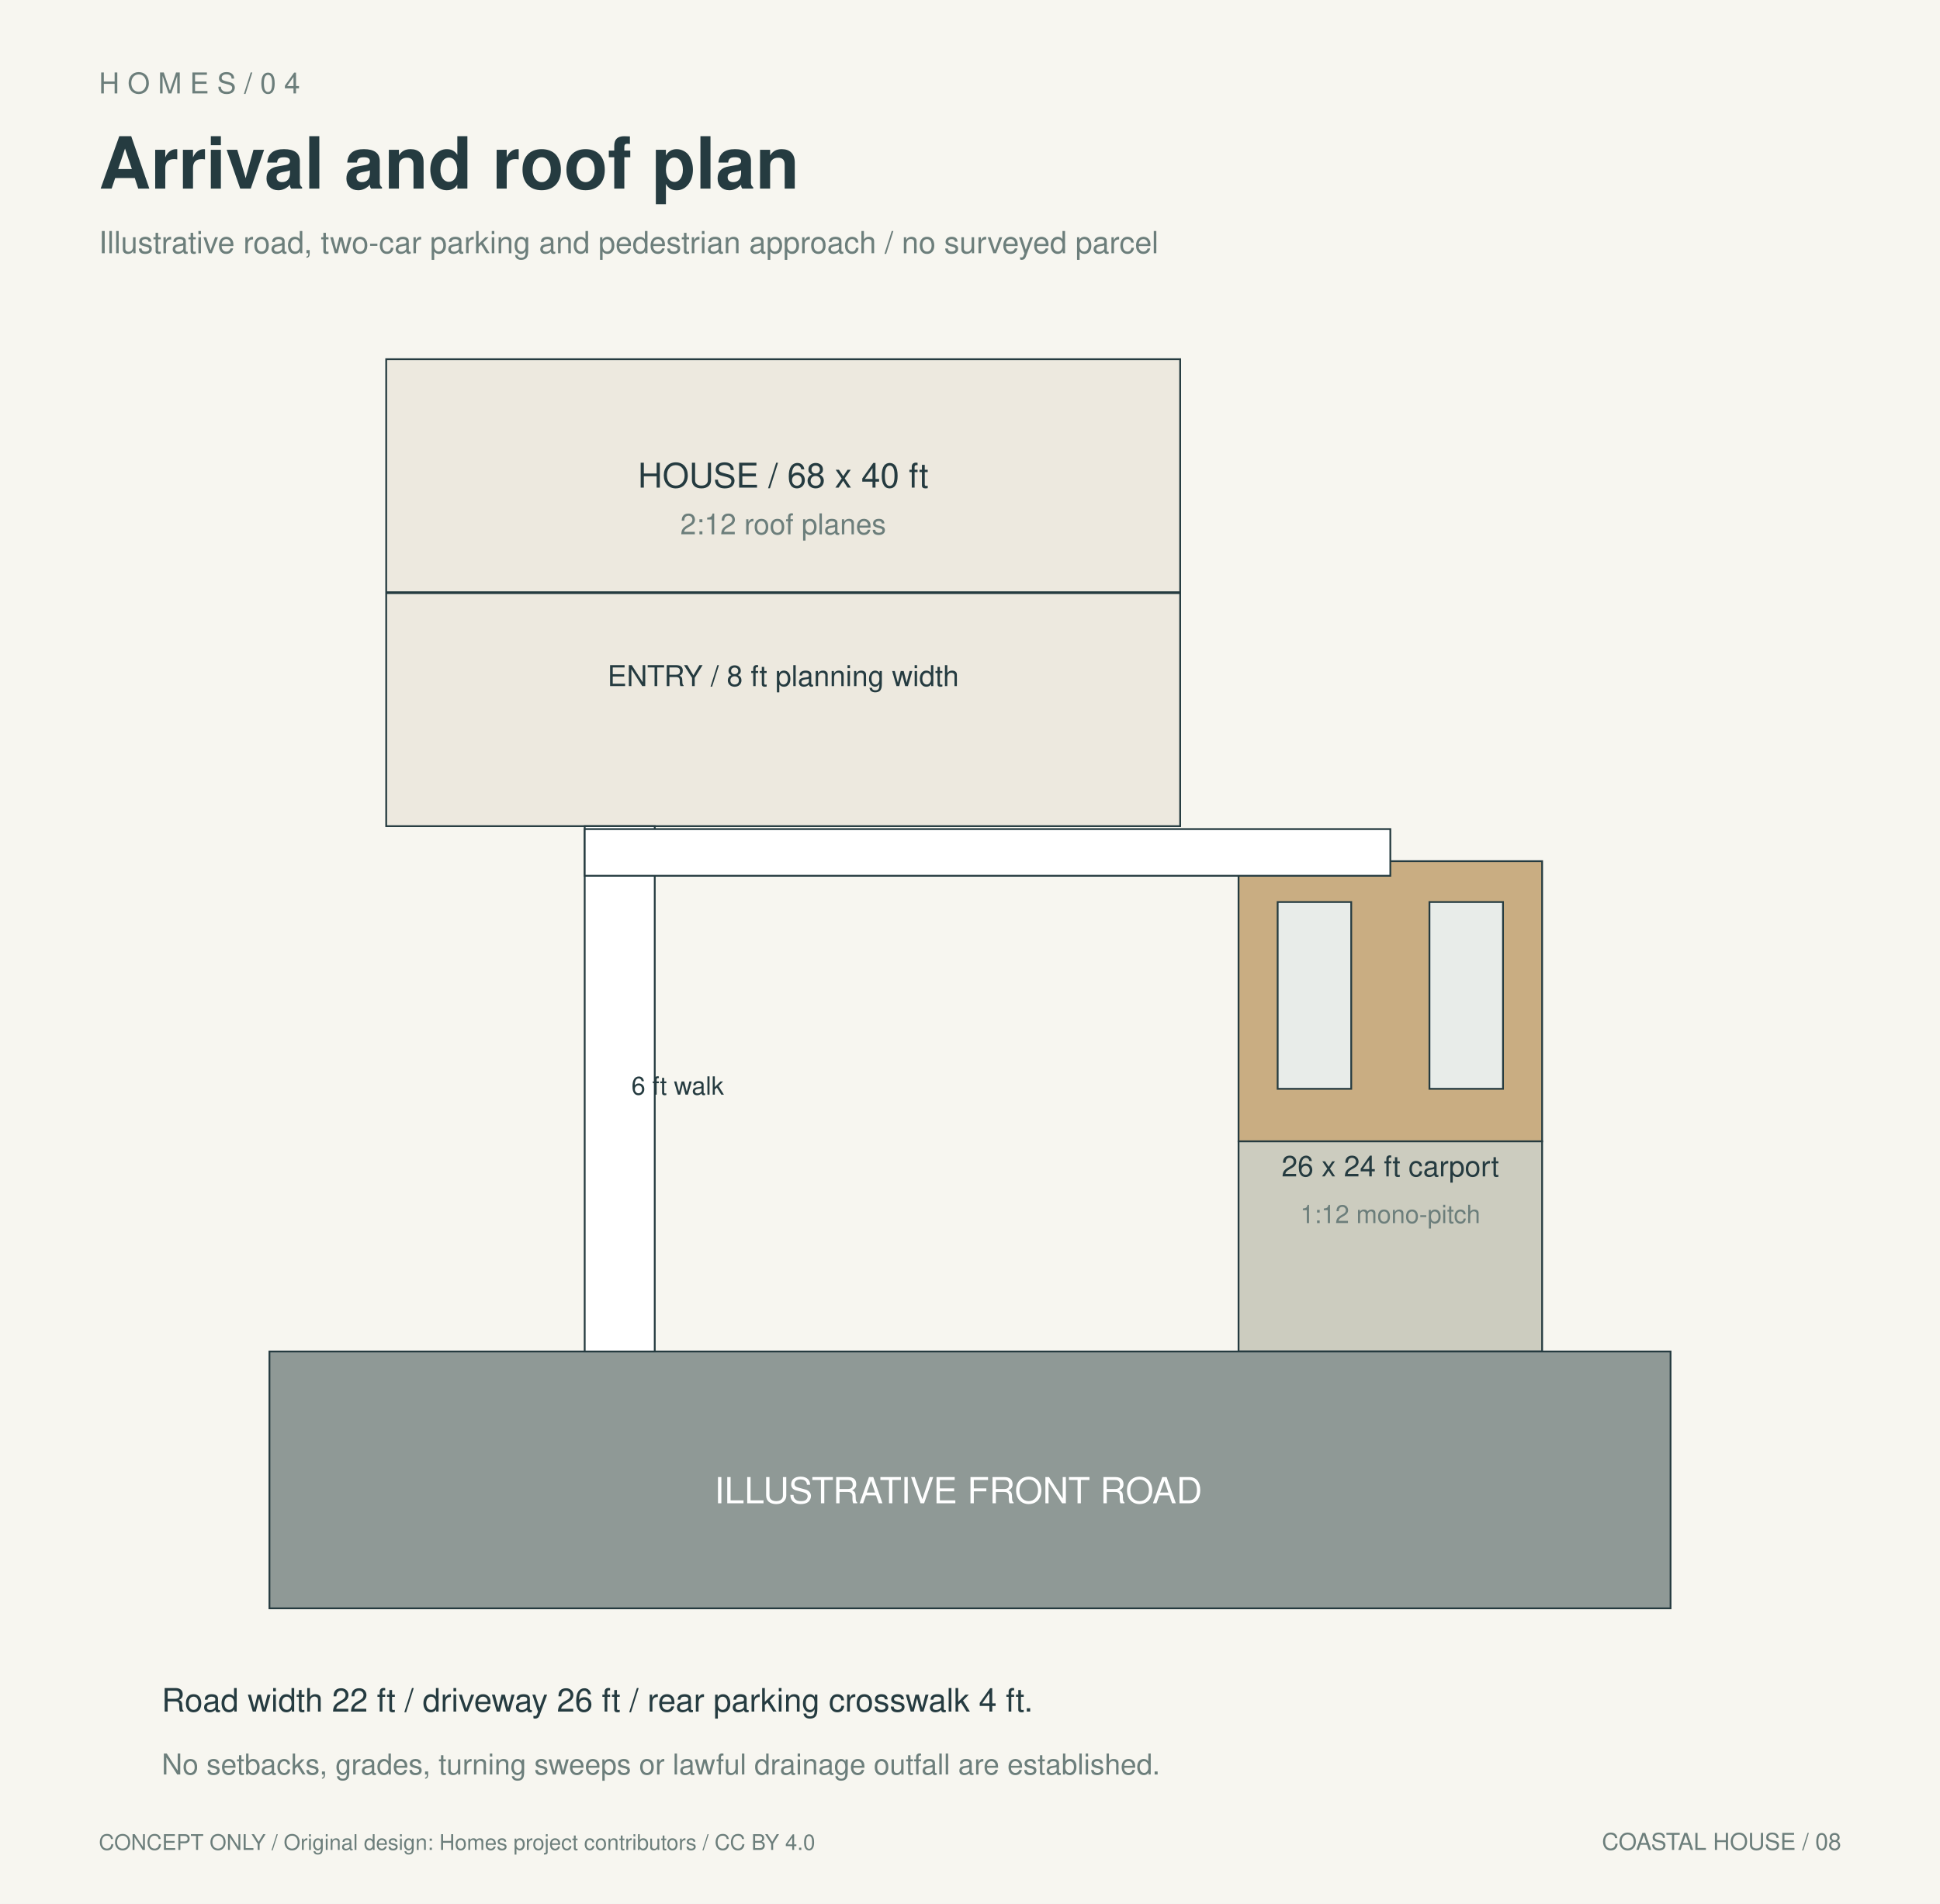
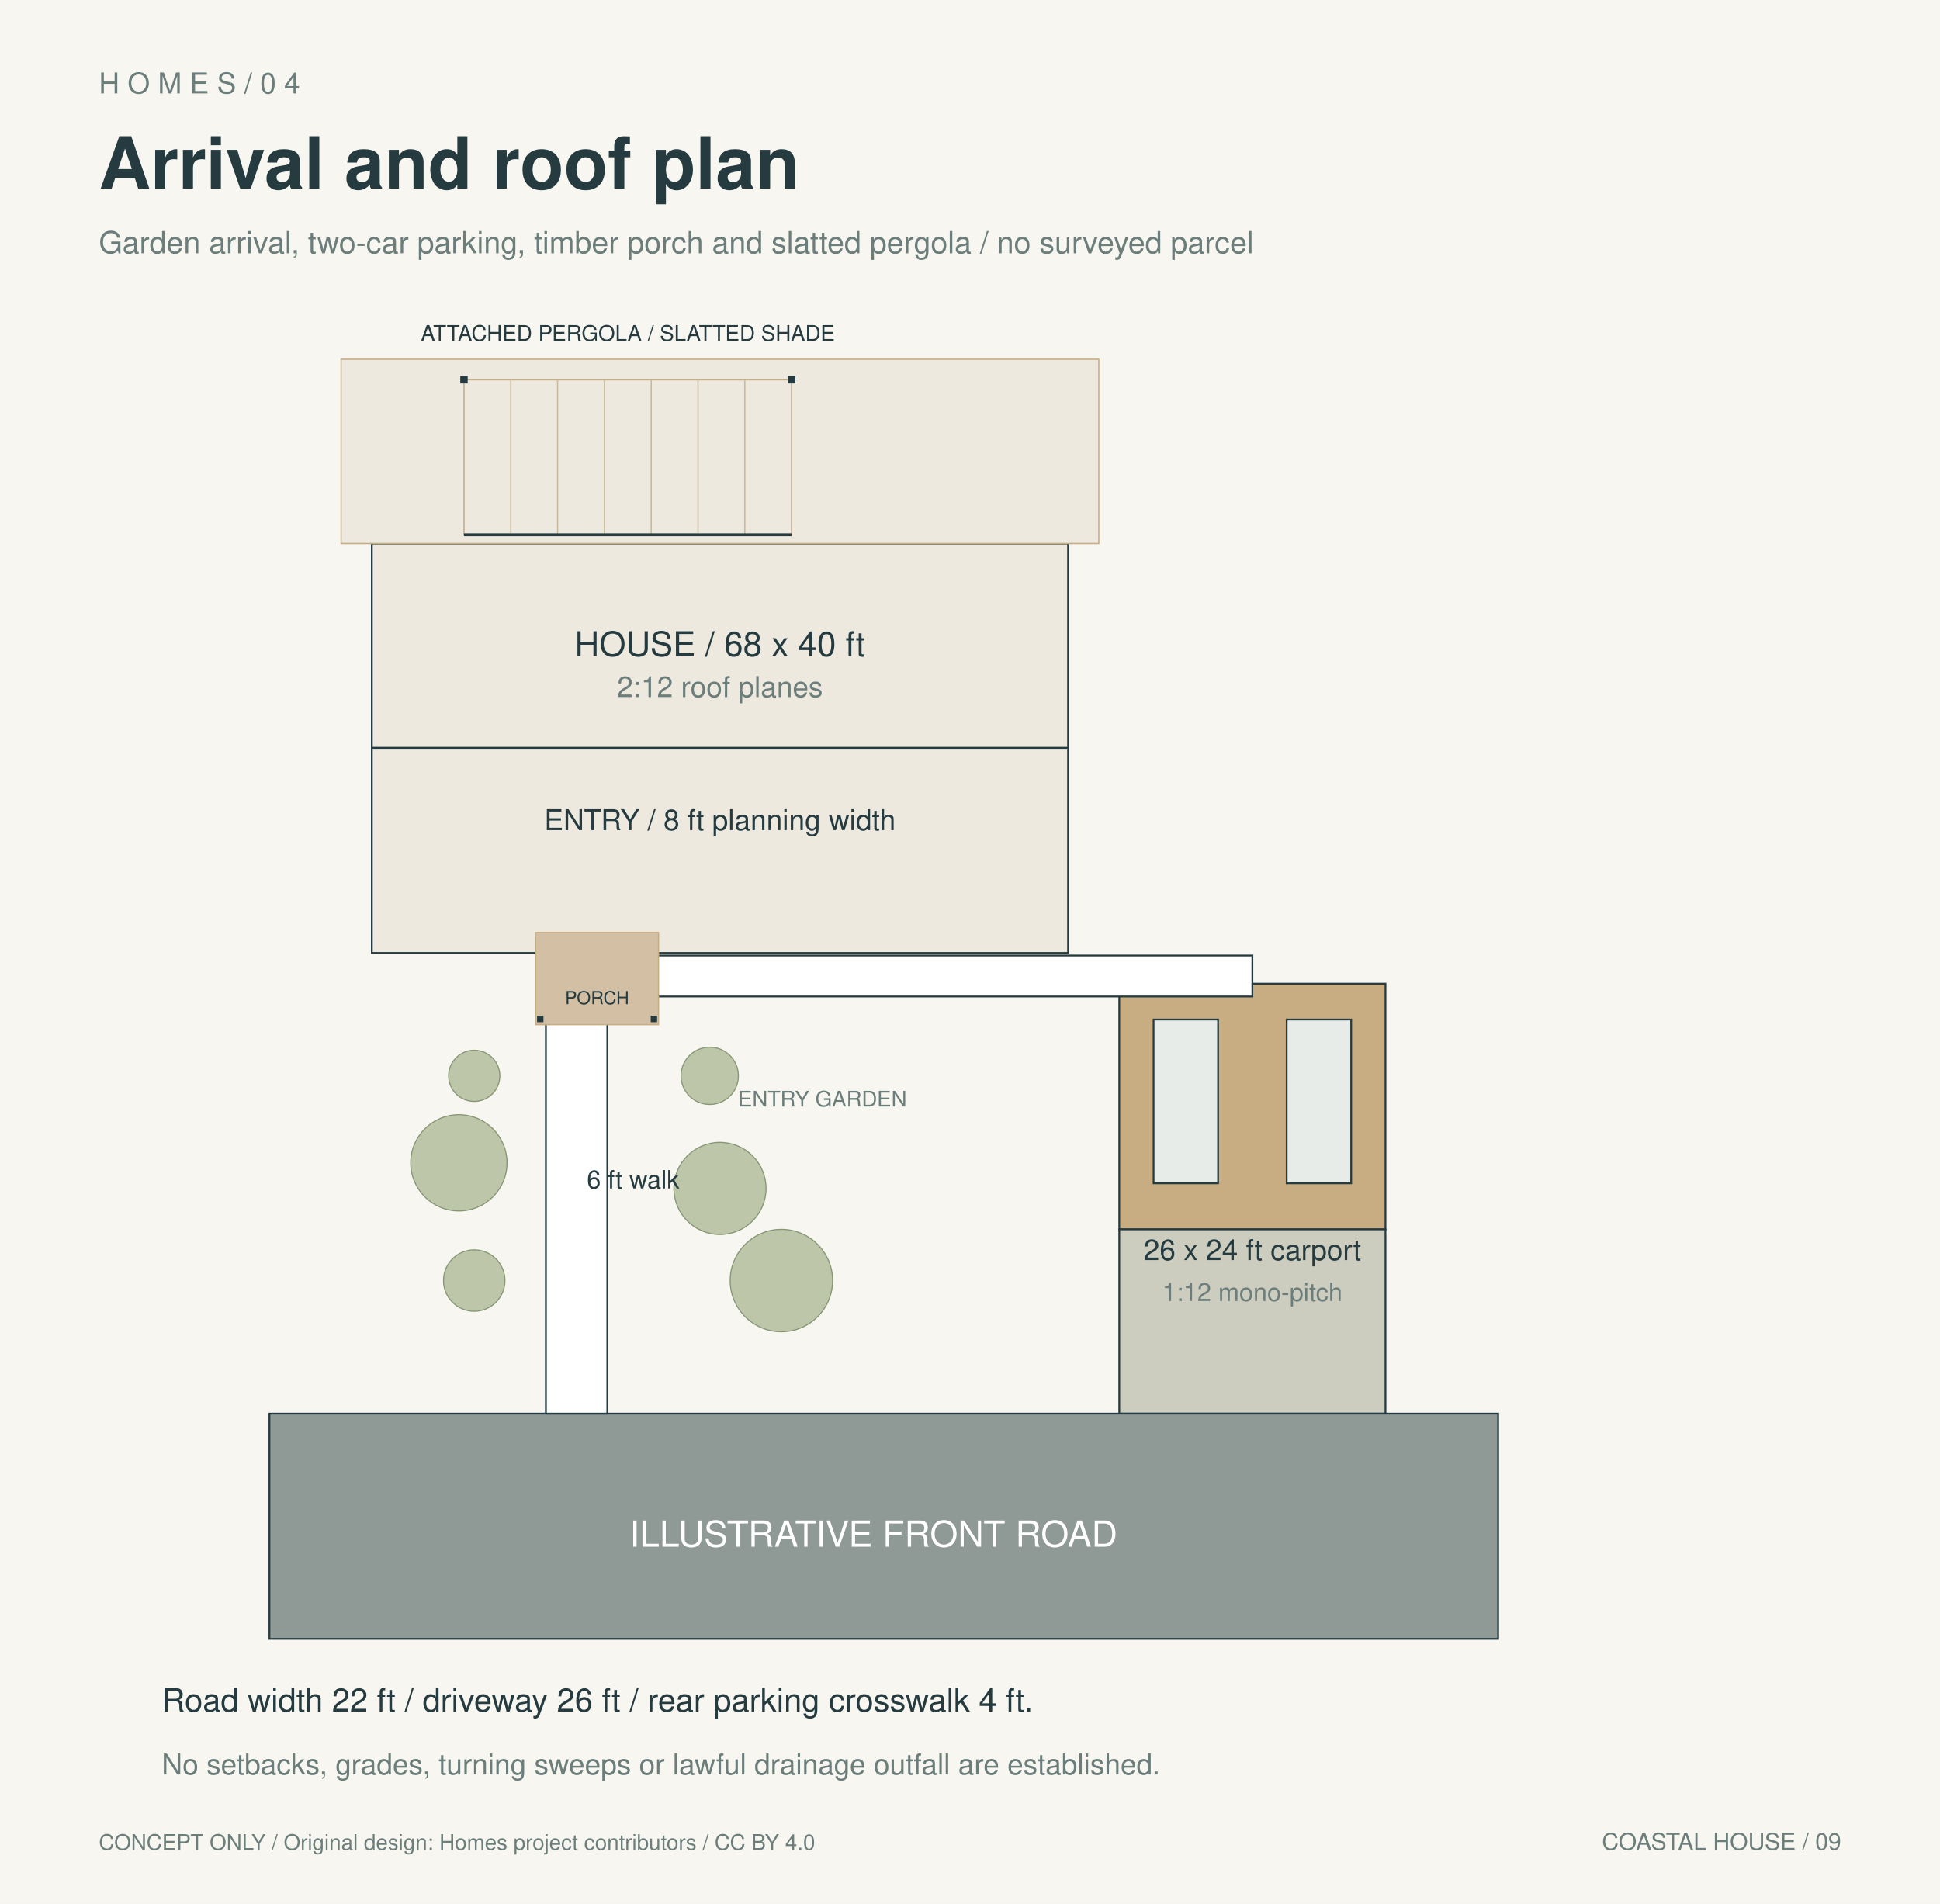
<svg xmlns="http://www.w3.org/2000/svg" width="1080" height="1060" viewBox="0 0 1080 1060">
  <rect x="0" y="0" width="1080" height="1060" fill="#f7f6f0" stroke="none" stroke-width="1" />
  <text x="55" y="52" font-family="Helvetica,Arial,sans-serif" font-size="16" fill="#6c7e7b" text-anchor="start" font-weight="400">H O M E S   /   0 4</text>
  <text x="55" y="105" font-family="Helvetica,Arial,sans-serif" font-size="40" fill="#253b40" text-anchor="start" font-weight="700">Arrival and roof plan</text>
-   <text x="55" y="141" font-family="Helvetica,Arial,sans-serif" font-size="17" fill="#6c7e7b" text-anchor="start" font-weight="400">Illustrative road, two-car parking and pedestrian approach / no surveyed parcel</text>
-   <text x="1025" y="1030" font-family="Helvetica,Arial,sans-serif" font-size="13" fill="#6c7e7b" text-anchor="end" font-weight="400">COASTAL HOUSE   /   08</text>
+   <text x="55" y="141" font-family="Helvetica,Arial,sans-serif" font-size="17" fill="#6c7e7b" text-anchor="start" font-weight="400">Garden arrival, two-car parking, timber porch and slatted pergola / no surveyed parcel</text>
+   <text x="1025" y="1030" font-family="Helvetica,Arial,sans-serif" font-size="13" fill="#6c7e7b" text-anchor="end" font-weight="400">COASTAL HOUSE   /   09</text>
  <text x="55" y="1030" font-family="Helvetica,Arial,sans-serif" font-size="12" fill="#6c7e7b" text-anchor="start" font-weight="400">CONCEPT ONLY  /  Original design: Homes project contributors  /  CC BY 4.0</text>
-   <rect x="215.0" y="200.0" width="442.0" height="260.0" fill="#ede9df" stroke="#253b40" stroke-width="1" />
-   <rect x="689.5" y="479.5" width="169.0" height="156.0" fill="#c9ad82" stroke="#253b40" stroke-width="1" />
-   <rect x="689.5" y="635.5" width="169.0" height="117.0" fill="#ccccbf" stroke="#253b40" stroke-width="1" />
-   <rect x="150.0" y="752.5" width="780.0" height="143.0" fill="#8f9996" stroke="#253b40" stroke-width="1" />
-   <rect x="325.5" y="460.0" width="39.0" height="292.5" fill="#ffffff" stroke="#253b40" stroke-width="1" />
-   <rect x="325.5" y="461.625" width="448.5" height="26.0" fill="#ffffff" stroke="#253b40" stroke-width="1" />
-   <line x1="215.0" y1="330.0" x2="657.0" y2="330.0" stroke="#253b40" stroke-width="1.5" />
-   <text x="436.0" y="271.5" font-family="Helvetica,Arial,sans-serif" font-size="19" fill="#253b40" text-anchor="middle" font-weight="400">HOUSE / 68 x 40 ft</text>
-   <text x="436.0" y="297.5" font-family="Helvetica,Arial,sans-serif" font-size="16" fill="#6c7e7b" text-anchor="middle" font-weight="400">2:12 roof planes</text>
-   <text x="436.0" y="382.0" font-family="Helvetica,Arial,sans-serif" font-size="16" fill="#253b40" text-anchor="middle" font-weight="400">ENTRY / 8 ft planning width</text>
-   <rect x="711.275" y="502.25" width="40.95" height="104.0" fill="#e8ece9" stroke="#253b40" stroke-width="1" />
-   <rect x="795.775" y="502.25" width="40.95" height="104.0" fill="#e8ece9" stroke="#253b40" stroke-width="1" />
-   <text x="774.0" y="655.0" font-family="Helvetica,Arial,sans-serif" font-size="16" fill="#253b40" text-anchor="middle" font-weight="400">26 x 24 ft carport</text>
-   <text x="774.0" y="681.0" font-family="Helvetica,Arial,sans-serif" font-size="14" fill="#6c7e7b" text-anchor="middle" font-weight="400">1:12 mono-pitch</text>
-   <text x="351.5" y="609.5" font-family="Helvetica,Arial,sans-serif" font-size="14" fill="#253b40" text-anchor="start" font-weight="400">6 ft walk</text>
-   <text x="533.5" y="837.0" font-family="Helvetica,Arial,sans-serif" font-size="20" fill="#ffffff" text-anchor="middle" font-weight="400">ILLUSTRATIVE FRONT ROAD</text>
+   <rect x="207.0" y="302.6" width="387.6" height="228.0" fill="#ede9df" stroke="#253b40" stroke-width="1" />
+   <rect x="623.1" y="547.7" width="148.2" height="136.8" fill="#c9ad82" stroke="#253b40" stroke-width="1" />
+   <rect x="623.1" y="684.5" width="148.2" height="102.6" fill="#ccccbf" stroke="#253b40" stroke-width="1" />
+   <rect x="150.0" y="787.1" width="684.0" height="125.4" fill="#8f9996" stroke="#253b40" stroke-width="1" />
+   <rect x="303.9" y="530.6" width="34.2" height="256.5" fill="#ffffff" stroke="#253b40" stroke-width="1" />
+   <rect x="303.9" y="532.025" width="393.3" height="22.8" fill="#ffffff" stroke="#253b40" stroke-width="1" />
+   <rect x="189.9" y="200.0" width="421.8" height="102.6" fill="#ede9df" stroke="#c9ad82" stroke-width="0.7" />
+   <rect x="258.3" y="211.4" width="182.4" height="86.355" fill="none" stroke="#c9ad82" stroke-width="0.7" />
+   <line x1="258.3" y1="297.755" x2="258.3" y2="211.4" stroke="#c9b99f" stroke-width="0.7" />
+   <line x1="284.357" y1="297.755" x2="284.357" y2="211.4" stroke="#c9b99f" stroke-width="0.7" />
+   <line x1="310.414" y1="297.755" x2="310.414" y2="211.4" stroke="#c9b99f" stroke-width="0.7" />
+   <line x1="336.471" y1="297.755" x2="336.471" y2="211.4" stroke="#c9b99f" stroke-width="0.7" />
+   <line x1="362.529" y1="297.755" x2="362.529" y2="211.4" stroke="#c9b99f" stroke-width="0.7" />
+   <line x1="388.586" y1="297.755" x2="388.586" y2="211.4" stroke="#c9b99f" stroke-width="0.7" />
+   <line x1="414.643" y1="297.755" x2="414.643" y2="211.4" stroke="#c9b99f" stroke-width="0.7" />
+   <line x1="440.7" y1="297.755" x2="440.7" y2="211.4" stroke="#c9b99f" stroke-width="0.7" />
+   <line x1="258.3" y1="297.755" x2="440.7" y2="297.755" stroke="#253b40" stroke-width="1.6" />
+   <rect x="256.59" y="209.69" width="3.42" height="3.42" fill="#253b40" stroke="#253b40" stroke-width="0.7" />
+   <rect x="438.99" y="209.69" width="3.42" height="3.42" fill="#253b40" stroke="#253b40" stroke-width="0.7" />
+   <rect x="298.2" y="519.2" width="68.4" height="51.3" fill="#d2bfa4" stroke="#c9ad82" stroke-width="0.7" />
+   <rect x="299.34" y="565.94" width="2.85" height="2.85" fill="#253b40" stroke="#253b40" stroke-width="0.7" />
+   <rect x="362.61" y="565.94" width="2.85" height="2.85" fill="#253b40" stroke="#253b40" stroke-width="0.7" />
+   <circle cx="255.45" cy="647.45" r="26.79" fill="#bec6aa" stroke="#869675" stroke-width="0.6" />
+   <circle cx="400.8" cy="661.7" r="25.65" fill="#bec6aa" stroke="#869675" stroke-width="0.6" />
+   <circle cx="264.0" cy="713.0" r="17.1" fill="#bec6aa" stroke="#869675" stroke-width="0.6" />
+   <circle cx="435.0" cy="713.0" r="28.5" fill="#bec6aa" stroke="#869675" stroke-width="0.6" />
+   <circle cx="264.0" cy="599.0" r="14.25" fill="#bec6aa" stroke="#869675" stroke-width="0.6" />
+   <circle cx="395.1" cy="599.0" r="15.96" fill="#bec6aa" stroke="#869675" stroke-width="0.6" />
+   <text x="349.5" y="189.74" font-family="Helvetica,Arial,sans-serif" font-size="12" fill="#253b40" text-anchor="middle" font-weight="400">ATTACHED PERGOLA / SLATTED SHADE</text>
+   <text x="332.4" y="559.1" font-family="Helvetica,Arial,sans-serif" font-size="10" fill="#253b40" text-anchor="middle" font-weight="400">PORCH</text>
+   <text x="457.8" y="616.1" font-family="Helvetica,Arial,sans-serif" font-size="12" fill="#6c7e7b" text-anchor="middle" font-weight="400">ENTRY GARDEN</text>
+   <line x1="207.0" y1="416.6" x2="594.6" y2="416.6" stroke="#253b40" stroke-width="1.5" />
+   <text x="400.8" y="365.3" font-family="Helvetica,Arial,sans-serif" font-size="19" fill="#253b40" text-anchor="middle" font-weight="400">HOUSE / 68 x 40 ft</text>
+   <text x="400.8" y="388.1" font-family="Helvetica,Arial,sans-serif" font-size="16" fill="#6c7e7b" text-anchor="middle" font-weight="400">2:12 roof planes</text>
+   <text x="400.8" y="462.2" font-family="Helvetica,Arial,sans-serif" font-size="16" fill="#253b40" text-anchor="middle" font-weight="400">ENTRY / 8 ft planning width</text>
+   <rect x="642.195" y="567.65" width="35.91" height="91.2" fill="#e8ece9" stroke="#253b40" stroke-width="1" />
+   <rect x="716.295" y="567.65" width="35.91" height="91.2" fill="#e8ece9" stroke="#253b40" stroke-width="1" />
+   <text x="697.2" y="701.6" font-family="Helvetica,Arial,sans-serif" font-size="16" fill="#253b40" text-anchor="middle" font-weight="400">26 x 24 ft carport</text>
+   <text x="697.2" y="724.4" font-family="Helvetica,Arial,sans-serif" font-size="14" fill="#6c7e7b" text-anchor="middle" font-weight="400">1:12 mono-pitch</text>
+   <text x="326.7" y="661.7" font-family="Helvetica,Arial,sans-serif" font-size="14" fill="#253b40" text-anchor="start" font-weight="400">6 ft walk</text>
+   <text x="486.3" y="861.2" font-family="Helvetica,Arial,sans-serif" font-size="20" fill="#ffffff" text-anchor="middle" font-weight="400">ILLUSTRATIVE FRONT ROAD</text>
  <text x="90" y="953" font-family="Helvetica,Arial,sans-serif" font-size="18" fill="#253b40" text-anchor="start" font-weight="400">Road width 22 ft / driveway 26 ft / rear parking crosswalk 4 ft.</text>
  <text x="90" y="988" font-family="Helvetica,Arial,sans-serif" font-size="16" fill="#6c7e7b" text-anchor="start" font-weight="400">No setbacks, grades, turning sweeps or lawful drainage outfall are established.</text>
</svg>
